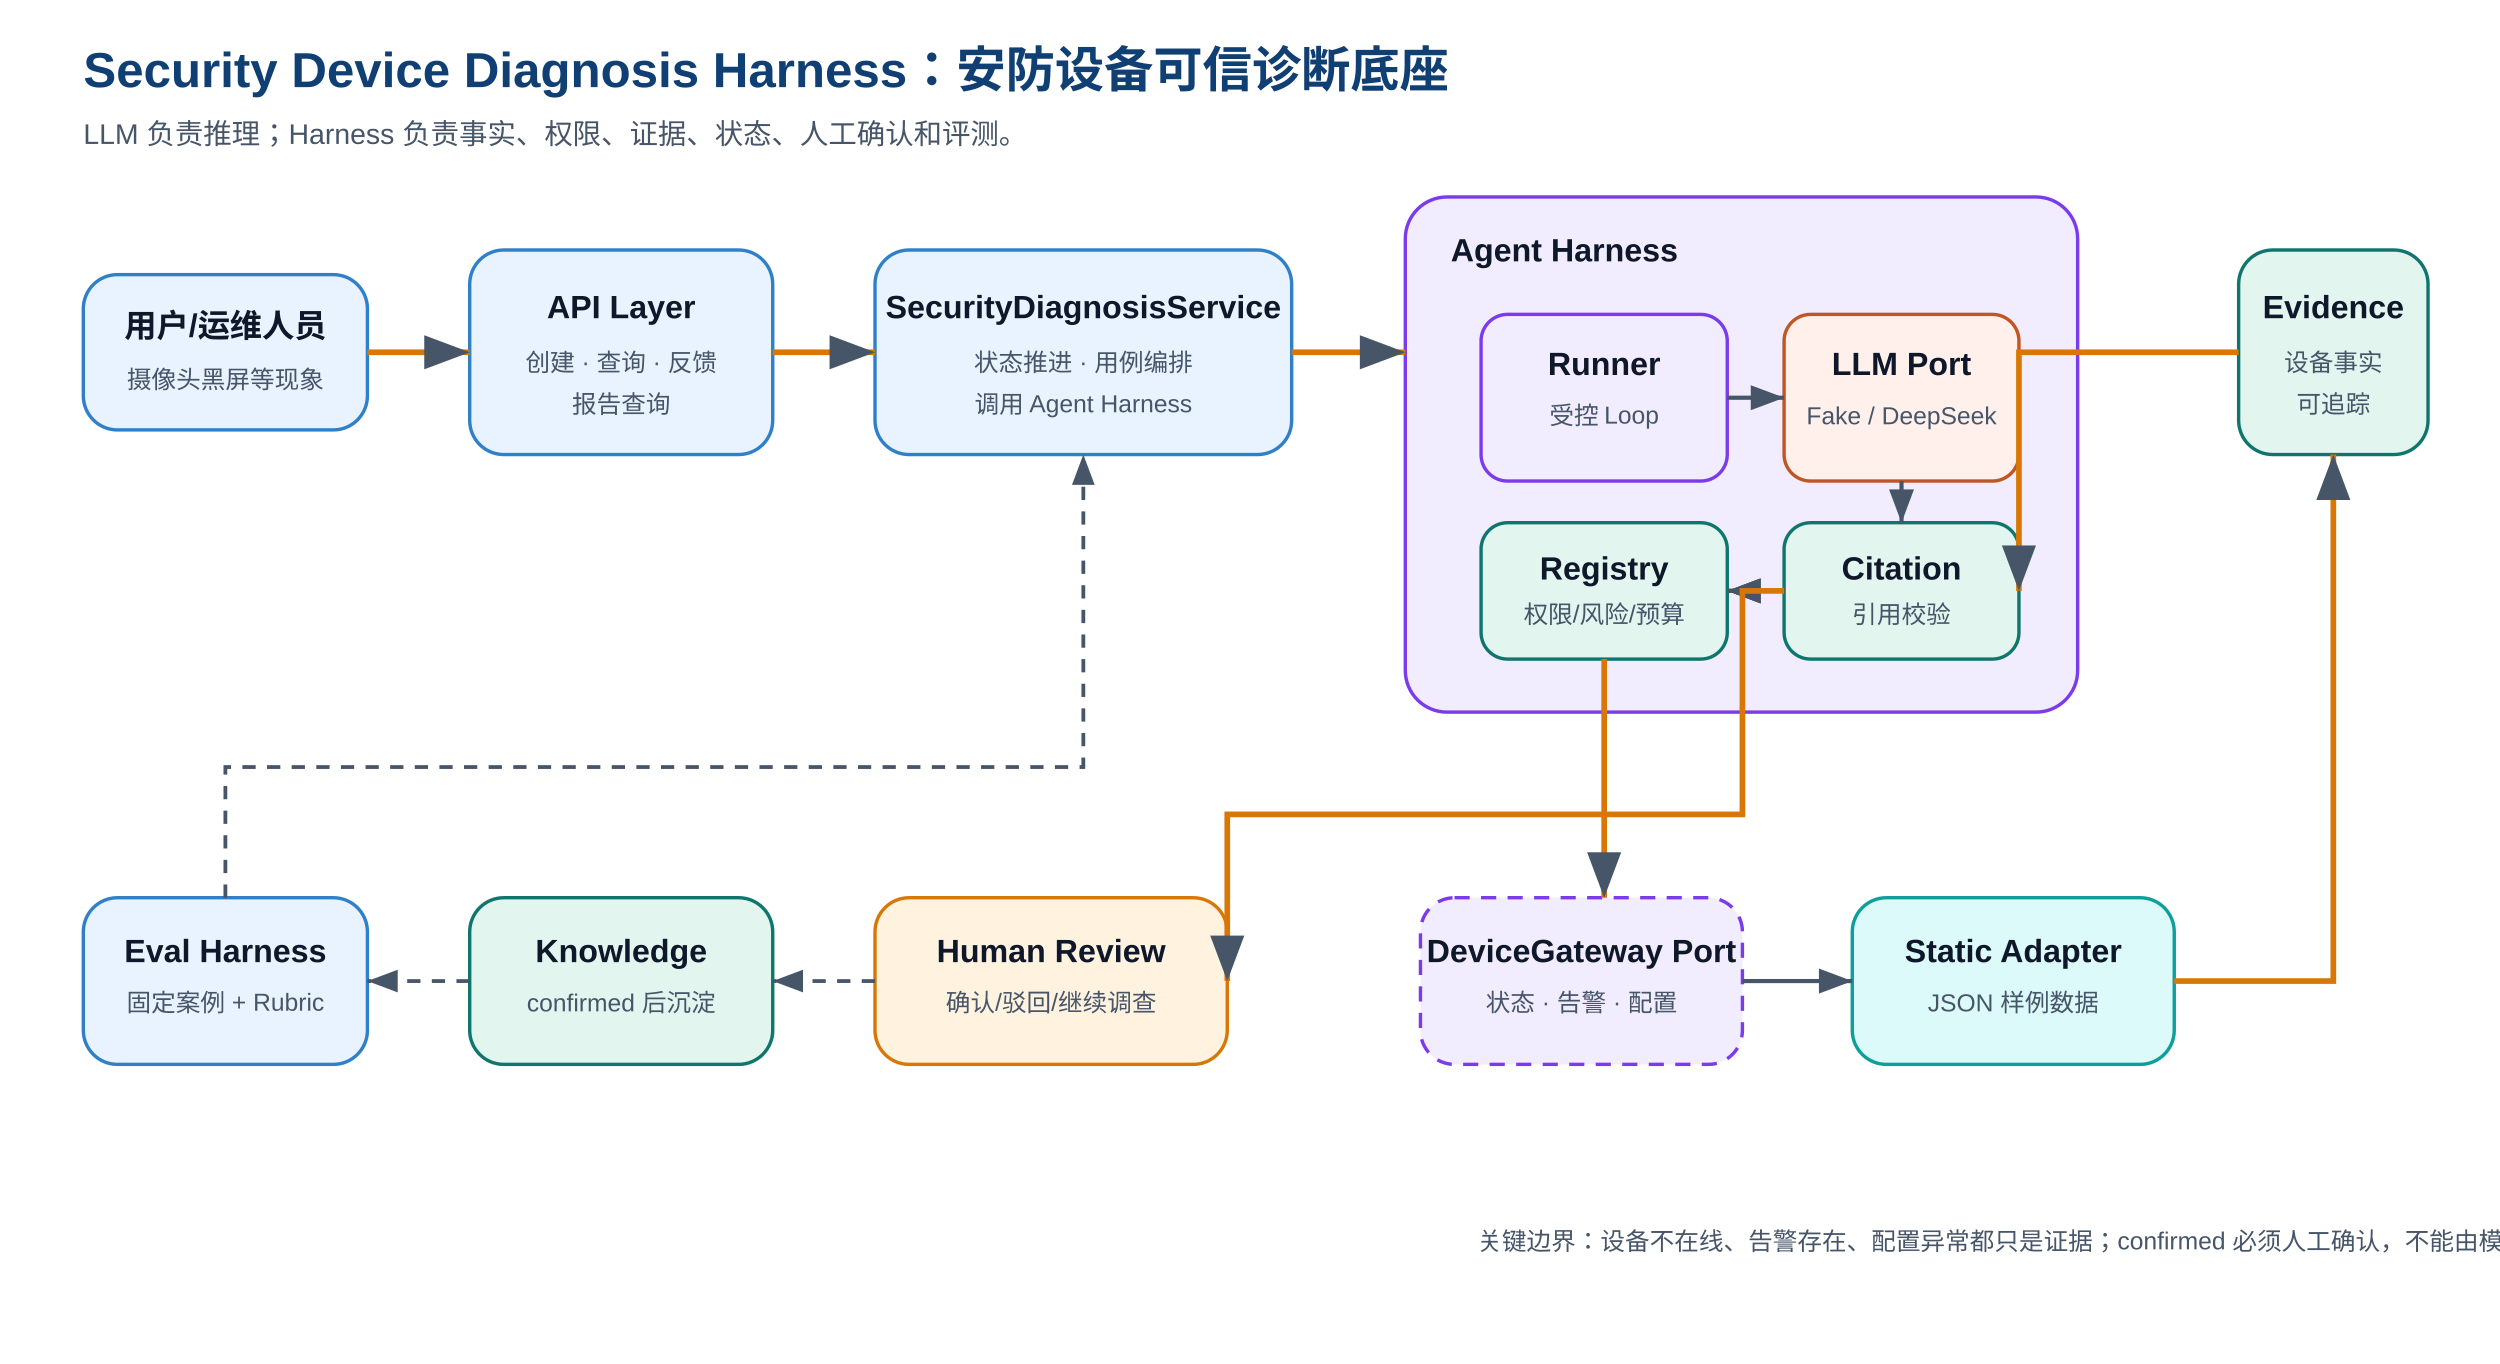
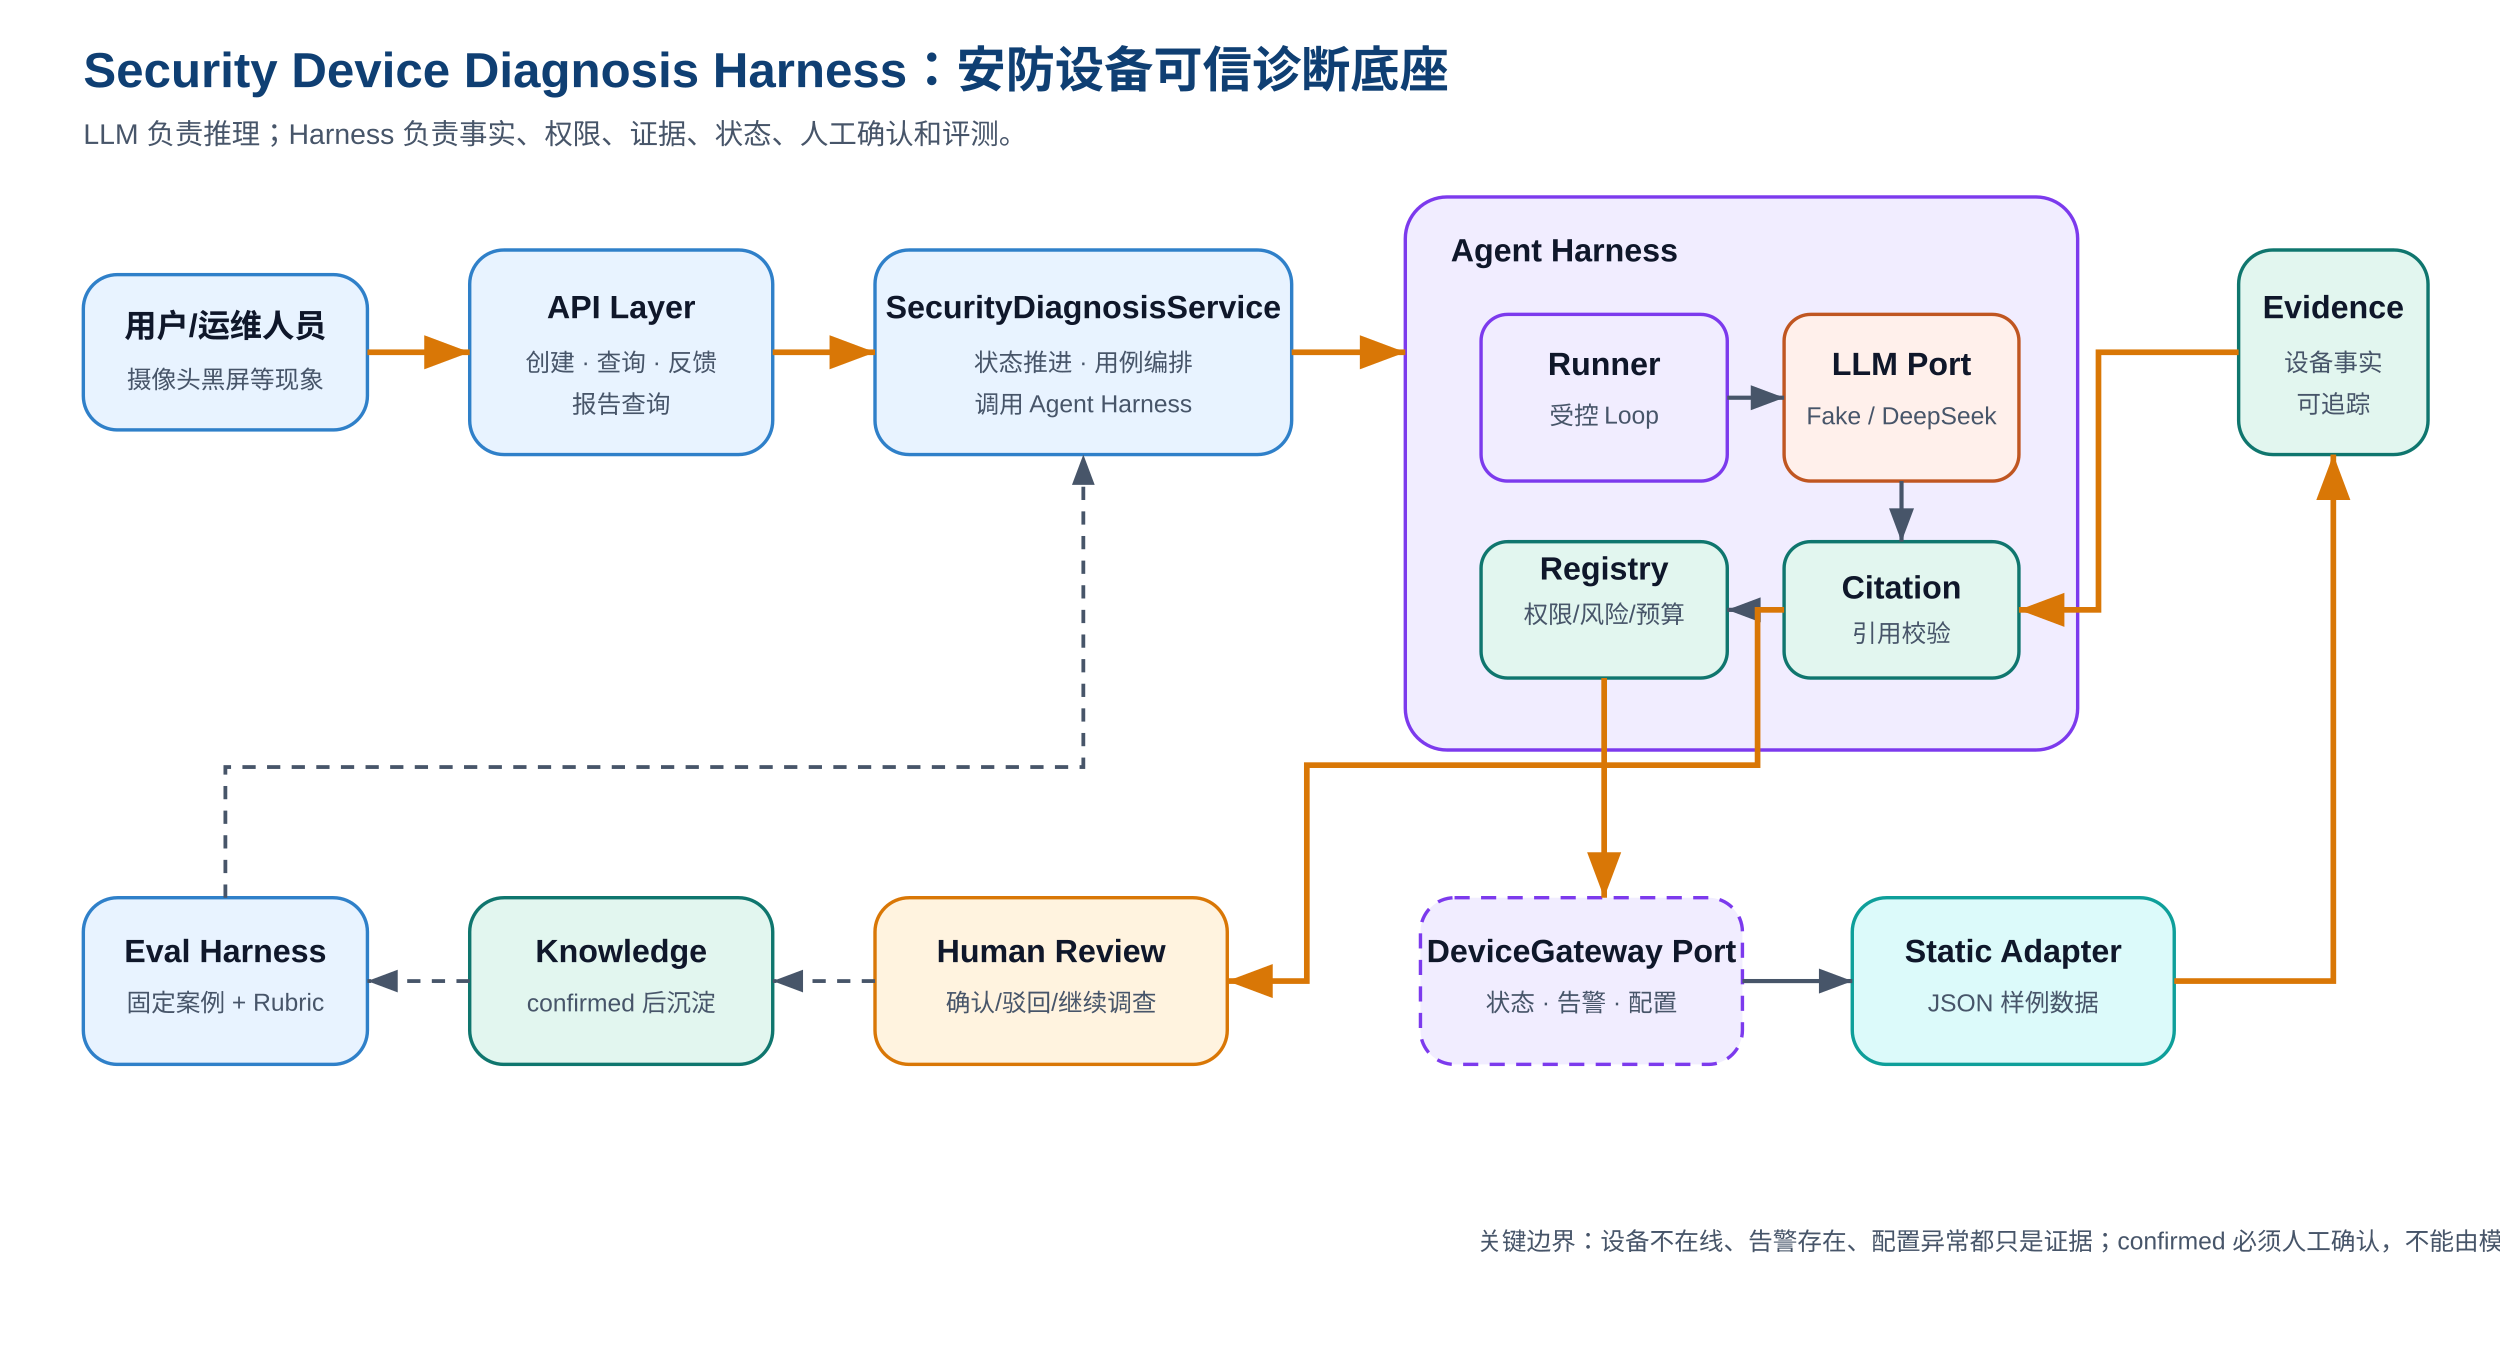
<svg xmlns="http://www.w3.org/2000/svg" viewBox="0 0 1320 720" width="100%" role="img" aria-labelledby="title desc">
  <defs>
    <marker id="arrow" markerWidth="10" markerHeight="10" refX="8" refY="3" orient="auto" markerUnits="strokeWidth">
      <path d="M0,0 L0,6 L8,3 z" fill="#475569" />
+     </marker>
+     <marker id="arrow-main" markerWidth="10" markerHeight="10" refX="8" refY="3" orient="auto" markerUnits="strokeWidth">
+       <path d="M0,0 L0,6 L8,3 z" fill="#d97706" />
    </marker>
    <style>
      text{font-family:"Microsoft YaHei","PingFang SC",Arial,sans-serif;fill:#0f172a}
      .title{font-size:26px;font-weight:700;fill:#0f3f73}
      .subtitle{font-size:15px;fill:#475569}
      .node-title{font-size:17px;font-weight:700}
      .small{font-size:13px;fill:#475569}
      .blue{fill:#e8f3ff;stroke:#2f80c9;stroke-width:1.8}
      .purple{fill:#f1edff;stroke:#7c3aed;stroke-width:1.8}
      .coral{fill:#fff0eb;stroke:#c05621;stroke-width:1.8}
      .green{fill:#e2f6ef;stroke:#0f766e;stroke-width:1.8}
      .cyan{fill:#dcfafa;stroke:#0e9f9a;stroke-width:1.8}
      .orange{fill:#fff3df;stroke:#d97706;stroke-width:1.8}
      .line{stroke:#475569;stroke-width:2.2;fill:none;marker-end:url(#arrow)}
-       .main{stroke:#d97706;stroke-width:3;fill:none;marker-end:url(#arrow)}
+       .main{stroke:#d97706;stroke-width:3;fill:none;marker-end:url(#arrow-main)}
      .dash{stroke:#475569;stroke-width:2;fill:none;stroke-dasharray:7 6;marker-end:url(#arrow)}
    </style>
  </defs>
  <text x="44" y="46" class="title">Security Device Diagnosis Harness：安防设备可信诊断底座</text>
  <text x="44" y="76" class="subtitle">LLM 负责推理；Harness 负责事实、权限、证据、状态、人工确认和评测。</text>
  <rect x="44" y="145" width="150" height="82" rx="18" class="blue" />
  <text x="119" y="178" text-anchor="middle" class="node-title">用户/运维人员</text>
  <text x="119" y="205" text-anchor="middle" class="small">摄像头黑屏等现象</text>
  <rect x="248" y="132" width="160" height="108" rx="18" class="blue" />
  <text x="328" y="168" text-anchor="middle" class="node-title">API Layer</text>
  <text x="328" y="196" text-anchor="middle" class="small">创建 · 查询 · 反馈</text>
  <text x="328" y="218" text-anchor="middle" class="small">报告查询</text>
  <rect x="462" y="132" width="220" height="108" rx="18" class="blue" />
  <text x="572" y="168" text-anchor="middle" class="node-title">SecurityDiagnosisService</text>
  <text x="572" y="196" text-anchor="middle" class="small">状态推进 · 用例编排</text>
  <text x="572" y="218" text-anchor="middle" class="small">调用 Agent Harness</text>
-   <rect x="742" y="104" width="355" height="272" rx="22" class="purple" />
+   <rect x="742" y="104" width="355" height="292" rx="22" class="purple" />
  <text x="766" y="138" class="node-title" fill="#4c1d95">Agent Harness</text>
  <rect x="782" y="166" width="130" height="88" rx="14" class="purple" />
  <text x="847" y="198" text-anchor="middle" class="node-title">Runner</text>
  <text x="847" y="224" text-anchor="middle" class="small">受控 Loop</text>
  <rect x="942" y="166" width="124" height="88" rx="14" class="coral" />
  <text x="1004" y="198" text-anchor="middle" class="node-title">LLM Port</text>
  <text x="1004" y="224" text-anchor="middle" class="small">Fake / DeepSeek</text>
-   <rect x="782" y="276" width="130" height="72" rx="14" class="green" />
+   <rect x="782" y="286" width="130" height="72" rx="14" class="green" />
  <text x="847" y="306" text-anchor="middle" class="node-title">Registry</text>
  <text x="847" y="329" text-anchor="middle" class="small">权限/风险/预算</text>
-   <rect x="942" y="276" width="124" height="72" rx="14" class="green" />
-   <text x="1004" y="306" text-anchor="middle" class="node-title">Citation</text>
-   <text x="1004" y="329" text-anchor="middle" class="small">引用校验</text>
+   <rect x="942" y="286" width="124" height="72" rx="14" class="green" />
+   <text x="1004" y="316" text-anchor="middle" class="node-title">Citation</text>
+   <text x="1004" y="339" text-anchor="middle" class="small">引用校验</text>
  <rect x="750" y="474" width="170" height="88" rx="18" class="purple" stroke-dasharray="8 6" />
  <text x="835" y="508" text-anchor="middle" class="node-title">DeviceGateway Port</text>
  <text x="835" y="534" text-anchor="middle" class="small">状态 · 告警 · 配置</text>
  <rect x="978" y="474" width="170" height="88" rx="18" class="cyan" />
  <text x="1063" y="508" text-anchor="middle" class="node-title">Static Adapter</text>
  <text x="1063" y="534" text-anchor="middle" class="small">JSON 样例数据</text>
  <rect x="1182" y="132" width="100" height="108" rx="18" class="green" />
  <text x="1232" y="168" text-anchor="middle" class="node-title">Evidence</text>
  <text x="1232" y="196" text-anchor="middle" class="small">设备事实</text>
  <text x="1232" y="218" text-anchor="middle" class="small">可追踪</text>
  <rect x="462" y="474" width="186" height="88" rx="18" class="orange" />
  <text x="555" y="508" text-anchor="middle" class="node-title">Human Review</text>
  <text x="555" y="534" text-anchor="middle" class="small">确认/驳回/继续调查</text>
  <rect x="248" y="474" width="160" height="88" rx="18" class="green" />
  <text x="328" y="508" text-anchor="middle" class="node-title">Knowledge</text>
  <text x="328" y="534" text-anchor="middle" class="small">confirmed 后沉淀</text>
  <rect x="44" y="474" width="150" height="88" rx="18" class="blue" />
  <text x="119" y="508" text-anchor="middle" class="node-title">Eval Harness</text>
  <text x="119" y="534" text-anchor="middle" class="small">固定案例 + Rubric</text>
  <path d="M194 186 H248" class="main" />
  <path d="M408 186 H462" class="main" />
  <path d="M682 186 H742" class="main" />
  <path d="M912 210 H942" class="line" />
-   <path d="M1004 254 V276" class="line" />
-   <path d="M942 312 H912" class="line" />
-   <path d="M847 348 V474" class="main" />
+   <path d="M1004 254 V286" class="line" />
+   <path d="M942 322 H912" class="line" />
+   <path d="M847 358 V474" class="main" />
  <path d="M920 518 H978" class="line" />
  <path d="M1148 518 H1232 V240" class="main" />
-   <path d="M1182 186 H1066 V312" class="main" />
-   <path d="M942 312 H912" class="line" />
-   <path d="M942 312 H912" class="line" />
-   <path d="M942 312 H920 V430 H648 V518" class="main" />
+   <path d="M1182 186 H1108 V322 H1066" class="main" />
+   <path d="M942 322 H928 V404 H690 V518 H648" class="main" />
  <path d="M462 518 H408" class="dash" />
  <path d="M248 518 H194" class="dash" />
  <path d="M119 474 V405 H572 V240" class="dash" />
  <text x="780" y="660" class="small">关键边界：设备不在线、告警存在、配置异常都只是证据；confirmed 必须人工确认，不能由模型直接产生。</text>
</svg>
